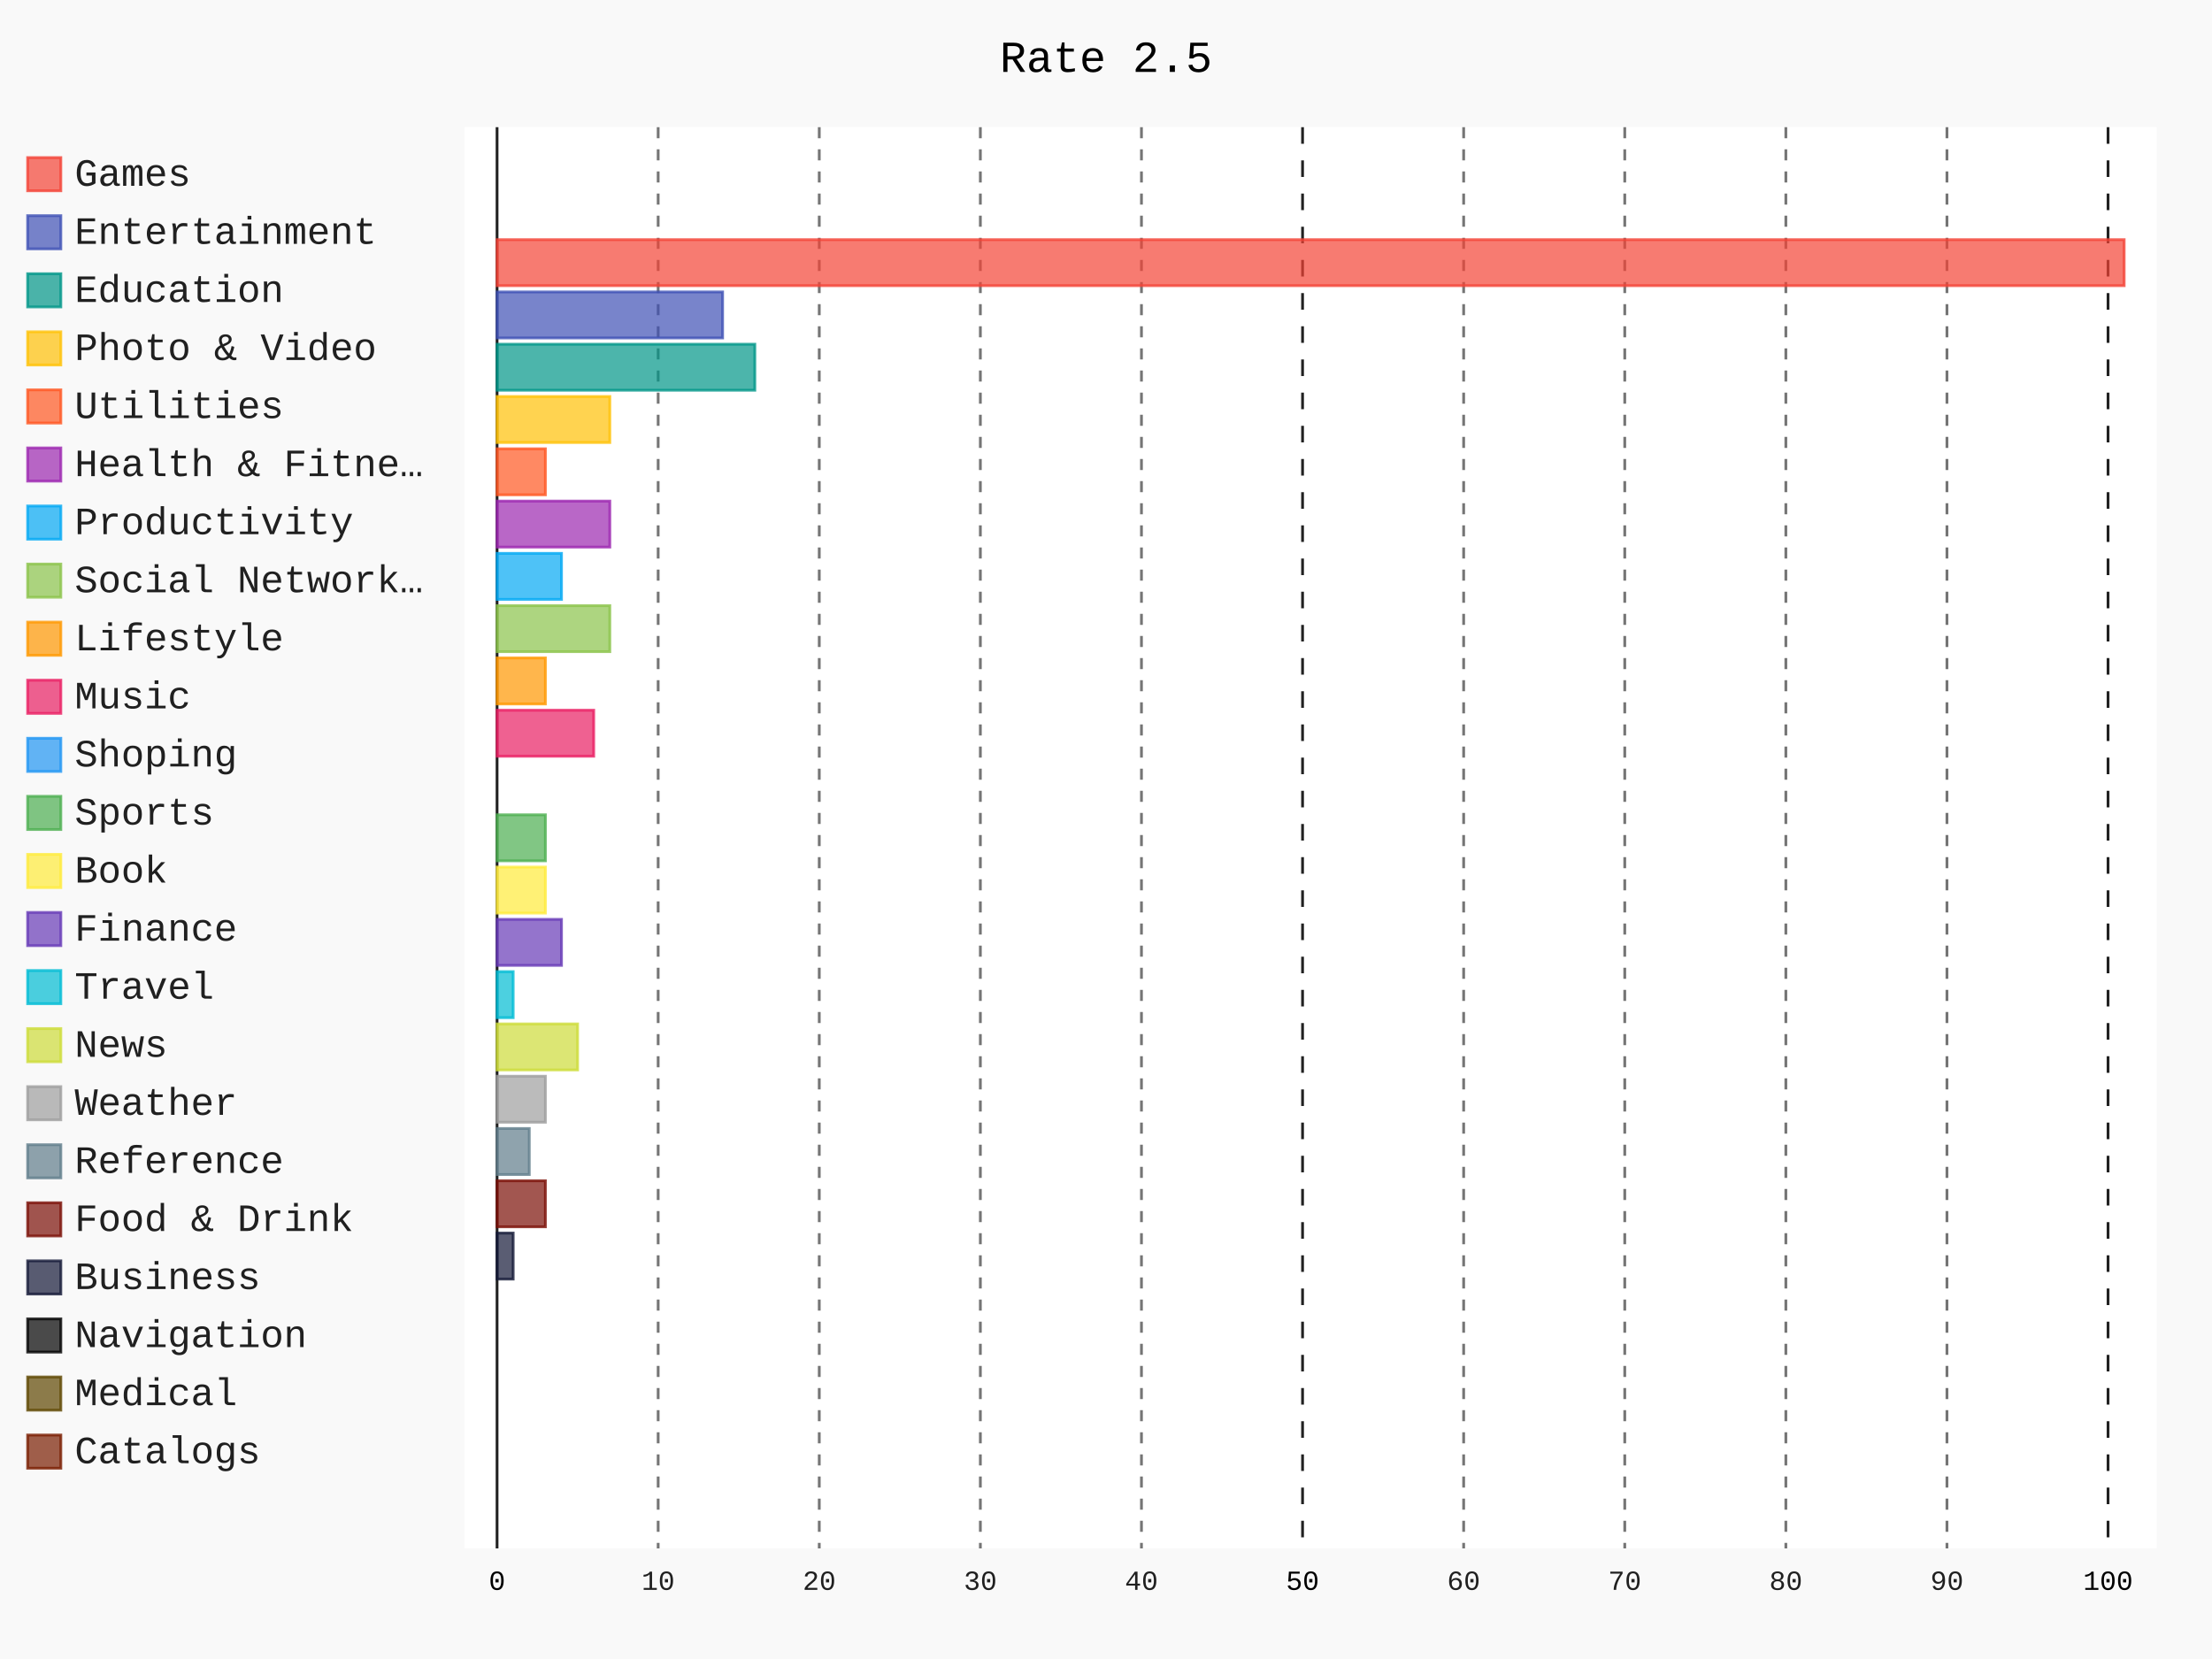
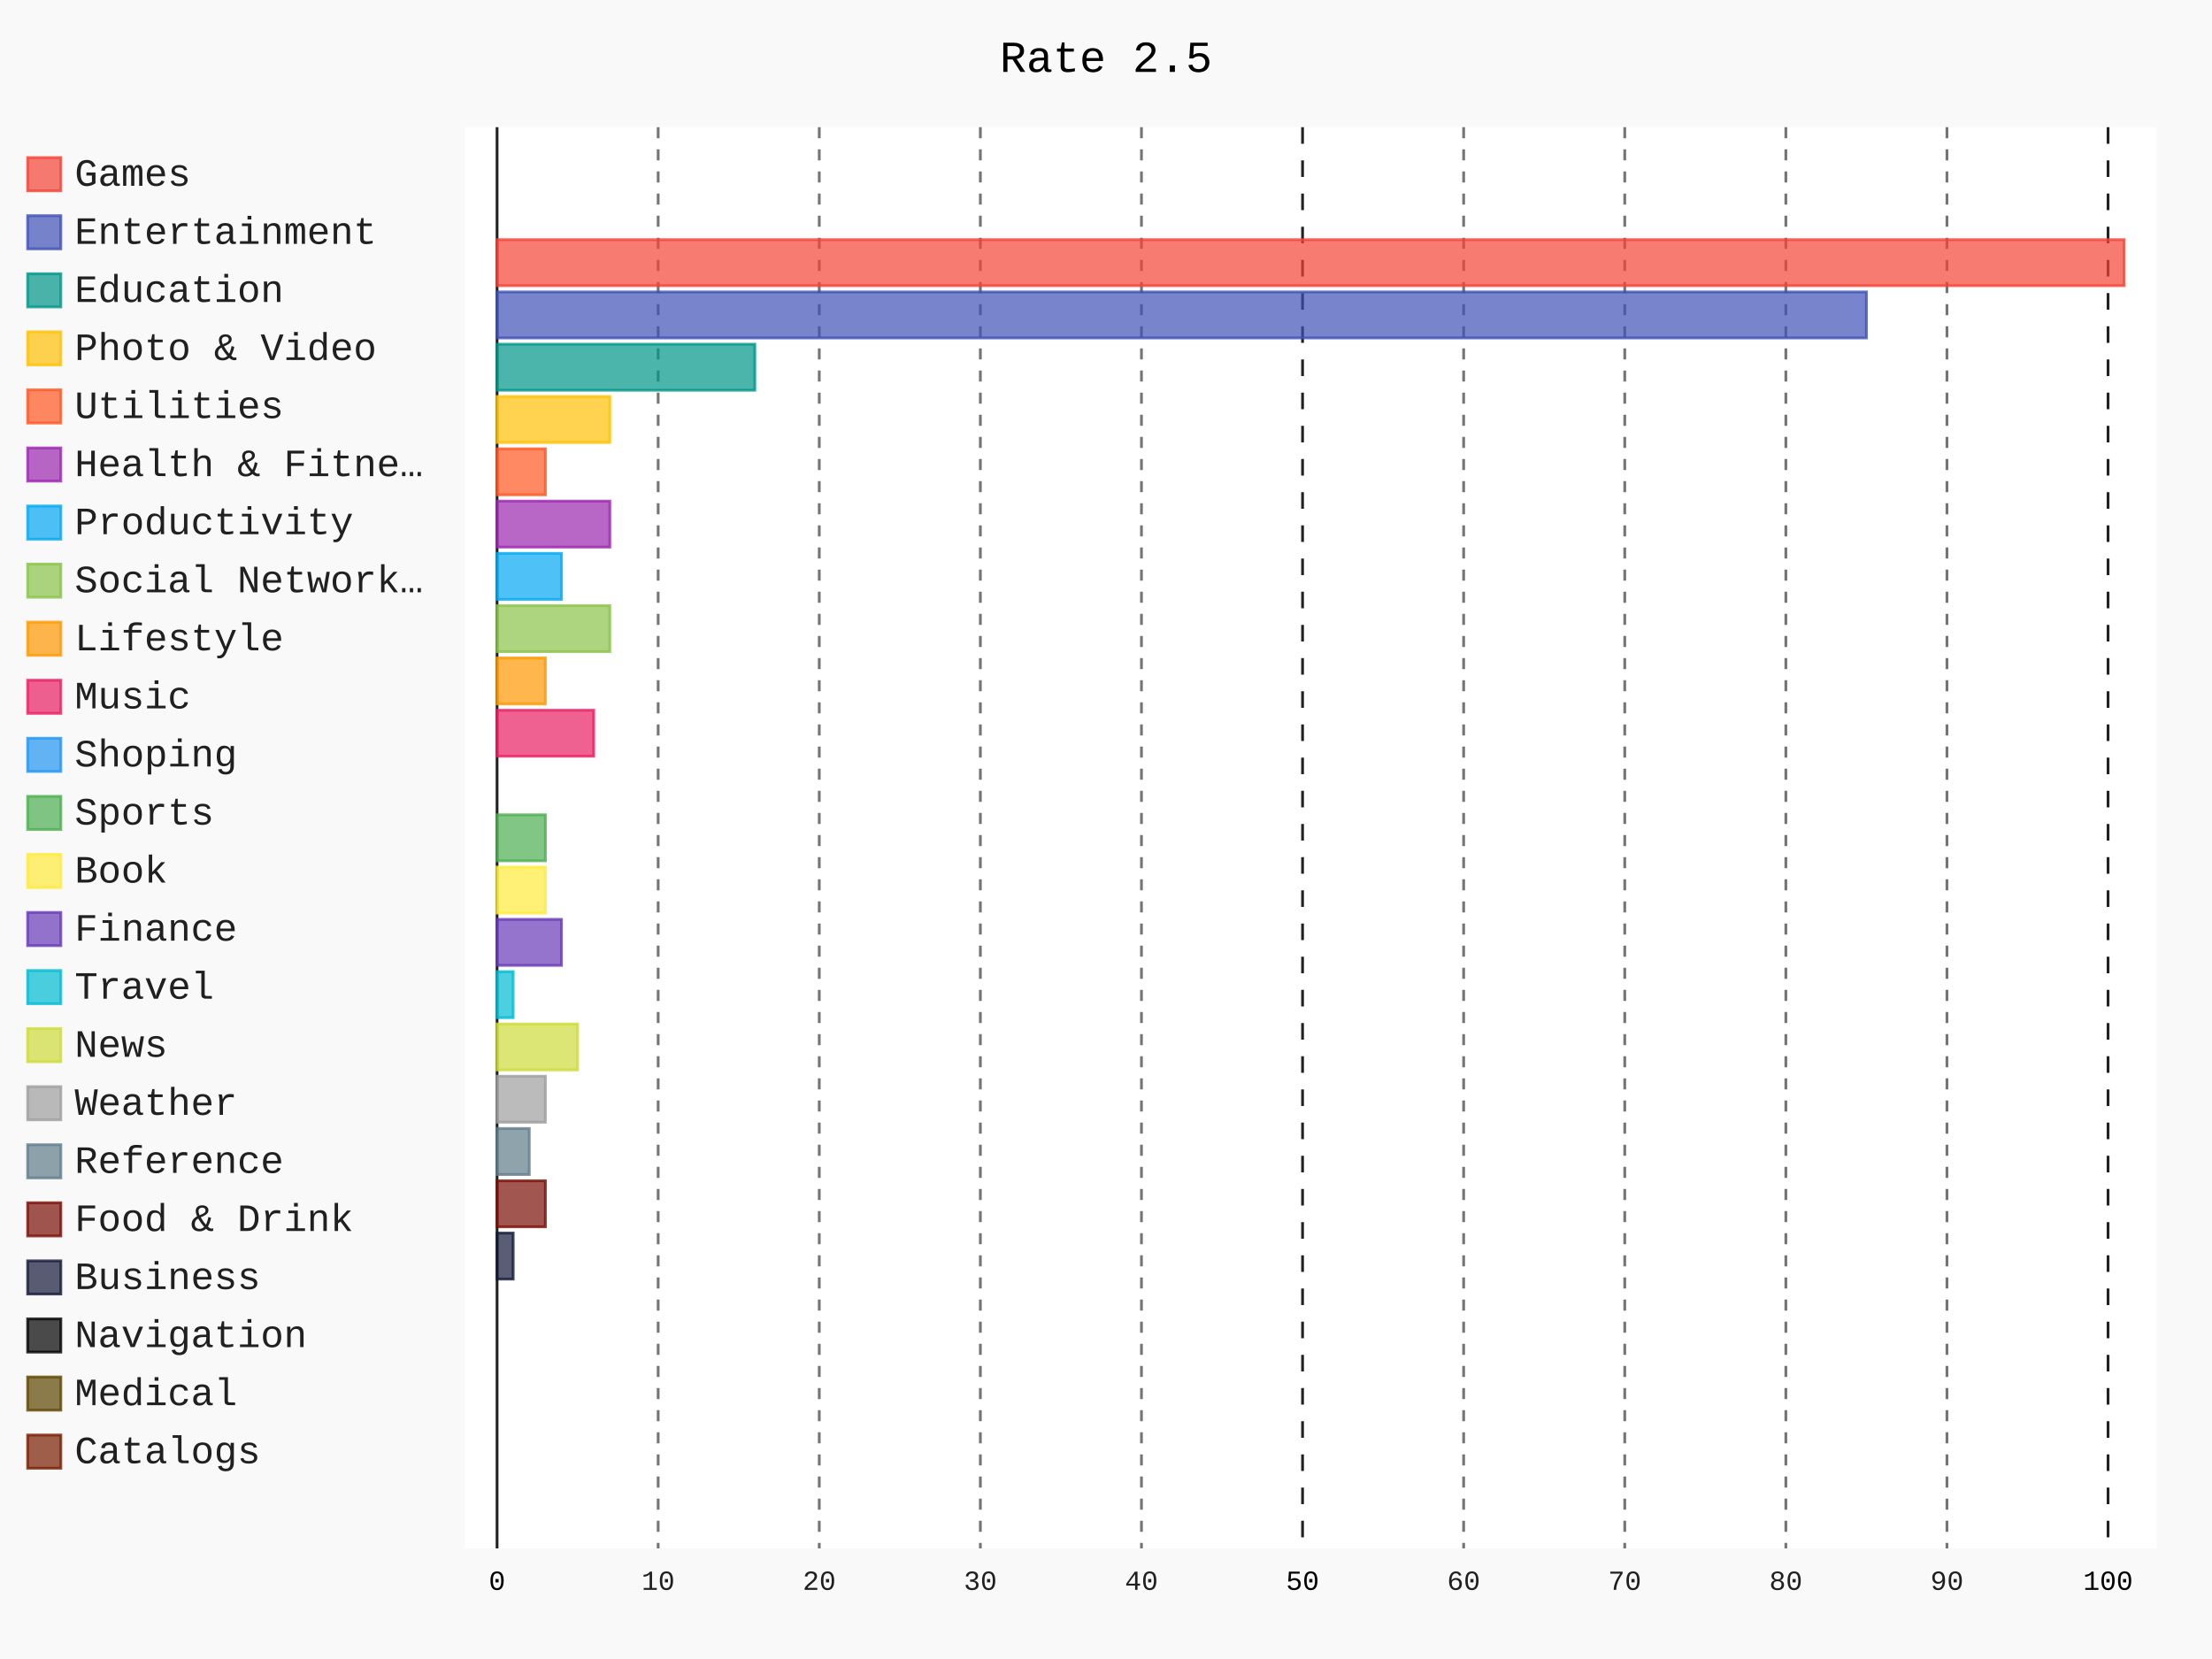
- <svg xmlns="http://www.w3.org/2000/svg" class="pygal-chart" id="chart-6b5f23ba-8a60-4634-bcf9-e87d9bffa47d" viewBox="0 0 800 600">
+ <svg xmlns="http://www.w3.org/2000/svg" class="pygal-chart" id="chart-398ac184-bde0-433d-9f45-1dcca1102632" viewBox="0 0 800 600">
  <defs>
-     <style type="text/css">#chart-6b5f23ba-8a60-4634-bcf9-e87d9bffa47d{-webkit-user-select:none;-webkit-font-smoothing:antialiased;font-family:Consolas,"Liberation Mono",Menlo,Courier,monospace}#chart-6b5f23ba-8a60-4634-bcf9-e87d9bffa47d .title{font-family:Consolas,"Liberation Mono",Menlo,Courier,monospace;font-size:16px}#chart-6b5f23ba-8a60-4634-bcf9-e87d9bffa47d .legends .legend text{font-family:Consolas,"Liberation Mono",Menlo,Courier,monospace;font-size:14px}#chart-6b5f23ba-8a60-4634-bcf9-e87d9bffa47d .axis text{font-family:Consolas,"Liberation Mono",Menlo,Courier,monospace;font-size:10px}#chart-6b5f23ba-8a60-4634-bcf9-e87d9bffa47d .axis text.major{font-family:Consolas,"Liberation Mono",Menlo,Courier,monospace;font-size:10px}#chart-6b5f23ba-8a60-4634-bcf9-e87d9bffa47d .text-overlay text.value{font-family:Consolas,"Liberation Mono",Menlo,Courier,monospace;font-size:16px}#chart-6b5f23ba-8a60-4634-bcf9-e87d9bffa47d .text-overlay text.label{font-family:Consolas,"Liberation Mono",Menlo,Courier,monospace;font-size:10px}#chart-6b5f23ba-8a60-4634-bcf9-e87d9bffa47d .tooltip{font-family:Consolas,"Liberation Mono",Menlo,Courier,monospace;font-size:14px}#chart-6b5f23ba-8a60-4634-bcf9-e87d9bffa47d text.no_data{font-family:Consolas,"Liberation Mono",Menlo,Courier,monospace;font-size:64px}
- #chart-6b5f23ba-8a60-4634-bcf9-e87d9bffa47d{background-color:rgba(249,249,249,1)}#chart-6b5f23ba-8a60-4634-bcf9-e87d9bffa47d path,#chart-6b5f23ba-8a60-4634-bcf9-e87d9bffa47d line,#chart-6b5f23ba-8a60-4634-bcf9-e87d9bffa47d rect,#chart-6b5f23ba-8a60-4634-bcf9-e87d9bffa47d circle{-webkit-transition:150ms;-moz-transition:150ms;transition:150ms}#chart-6b5f23ba-8a60-4634-bcf9-e87d9bffa47d .graph &gt; .background{fill:rgba(249,249,249,1)}#chart-6b5f23ba-8a60-4634-bcf9-e87d9bffa47d .plot &gt; .background{fill:rgba(255,255,255,1)}#chart-6b5f23ba-8a60-4634-bcf9-e87d9bffa47d .graph{fill:rgba(0,0,0,.87)}#chart-6b5f23ba-8a60-4634-bcf9-e87d9bffa47d text.no_data{fill:rgba(0,0,0,1)}#chart-6b5f23ba-8a60-4634-bcf9-e87d9bffa47d .title{fill:rgba(0,0,0,1)}#chart-6b5f23ba-8a60-4634-bcf9-e87d9bffa47d .legends .legend text{fill:rgba(0,0,0,.87)}#chart-6b5f23ba-8a60-4634-bcf9-e87d9bffa47d .legends .legend:hover text{fill:rgba(0,0,0,1)}#chart-6b5f23ba-8a60-4634-bcf9-e87d9bffa47d .axis .line{stroke:rgba(0,0,0,1)}#chart-6b5f23ba-8a60-4634-bcf9-e87d9bffa47d .axis .guide.line{stroke:rgba(0,0,0,.54)}#chart-6b5f23ba-8a60-4634-bcf9-e87d9bffa47d .axis .major.line{stroke:rgba(0,0,0,.87)}#chart-6b5f23ba-8a60-4634-bcf9-e87d9bffa47d .axis text.major{fill:rgba(0,0,0,1)}#chart-6b5f23ba-8a60-4634-bcf9-e87d9bffa47d .axis.y .guides:hover .guide.line,#chart-6b5f23ba-8a60-4634-bcf9-e87d9bffa47d .line-graph .axis.x .guides:hover .guide.line,#chart-6b5f23ba-8a60-4634-bcf9-e87d9bffa47d .stackedline-graph .axis.x .guides:hover .guide.line,#chart-6b5f23ba-8a60-4634-bcf9-e87d9bffa47d .xy-graph .axis.x .guides:hover .guide.line{stroke:rgba(0,0,0,1)}#chart-6b5f23ba-8a60-4634-bcf9-e87d9bffa47d .axis .guides:hover text{fill:rgba(0,0,0,1)}#chart-6b5f23ba-8a60-4634-bcf9-e87d9bffa47d .reactive{fill-opacity:.7;stroke-opacity:.8}#chart-6b5f23ba-8a60-4634-bcf9-e87d9bffa47d .ci{stroke:rgba(0,0,0,.87)}#chart-6b5f23ba-8a60-4634-bcf9-e87d9bffa47d .reactive.active,#chart-6b5f23ba-8a60-4634-bcf9-e87d9bffa47d .active .reactive{fill-opacity:.8;stroke-opacity:.9;stroke-width:4}#chart-6b5f23ba-8a60-4634-bcf9-e87d9bffa47d .ci .reactive.active{stroke-width:1.5}#chart-6b5f23ba-8a60-4634-bcf9-e87d9bffa47d .series text{fill:rgba(0,0,0,1)}#chart-6b5f23ba-8a60-4634-bcf9-e87d9bffa47d .tooltip rect{fill:rgba(255,255,255,1);stroke:rgba(0,0,0,1);-webkit-transition:opacity 150ms;-moz-transition:opacity 150ms;transition:opacity 150ms}#chart-6b5f23ba-8a60-4634-bcf9-e87d9bffa47d .tooltip .label{fill:rgba(0,0,0,.87)}#chart-6b5f23ba-8a60-4634-bcf9-e87d9bffa47d .tooltip .label{fill:rgba(0,0,0,.87)}#chart-6b5f23ba-8a60-4634-bcf9-e87d9bffa47d .tooltip .legend{font-size:.8em;fill:rgba(0,0,0,.54)}#chart-6b5f23ba-8a60-4634-bcf9-e87d9bffa47d .tooltip .x_label{font-size:.6em;fill:rgba(0,0,0,1)}#chart-6b5f23ba-8a60-4634-bcf9-e87d9bffa47d .tooltip .xlink{font-size:.5em;text-decoration:underline}#chart-6b5f23ba-8a60-4634-bcf9-e87d9bffa47d .tooltip .value{font-size:1.5em}#chart-6b5f23ba-8a60-4634-bcf9-e87d9bffa47d .bound{font-size:.5em}#chart-6b5f23ba-8a60-4634-bcf9-e87d9bffa47d .max-value{font-size:.75em;fill:rgba(0,0,0,.54)}#chart-6b5f23ba-8a60-4634-bcf9-e87d9bffa47d .map-element{fill:rgba(255,255,255,1);stroke:rgba(0,0,0,.54) !important}#chart-6b5f23ba-8a60-4634-bcf9-e87d9bffa47d .map-element .reactive{fill-opacity:inherit;stroke-opacity:inherit}#chart-6b5f23ba-8a60-4634-bcf9-e87d9bffa47d .color-0,#chart-6b5f23ba-8a60-4634-bcf9-e87d9bffa47d .color-0 a:visited{stroke:#f44336;fill:#f44336}#chart-6b5f23ba-8a60-4634-bcf9-e87d9bffa47d .color-1,#chart-6b5f23ba-8a60-4634-bcf9-e87d9bffa47d .color-1 a:visited{stroke:#3f51b5;fill:#3f51b5}#chart-6b5f23ba-8a60-4634-bcf9-e87d9bffa47d .color-2,#chart-6b5f23ba-8a60-4634-bcf9-e87d9bffa47d .color-2 a:visited{stroke:#009688;fill:#009688}#chart-6b5f23ba-8a60-4634-bcf9-e87d9bffa47d .color-3,#chart-6b5f23ba-8a60-4634-bcf9-e87d9bffa47d .color-3 a:visited{stroke:#ffc107;fill:#ffc107}#chart-6b5f23ba-8a60-4634-bcf9-e87d9bffa47d .color-4,#chart-6b5f23ba-8a60-4634-bcf9-e87d9bffa47d .color-4 a:visited{stroke:#ff5722;fill:#ff5722}#chart-6b5f23ba-8a60-4634-bcf9-e87d9bffa47d .color-5,#chart-6b5f23ba-8a60-4634-bcf9-e87d9bffa47d .color-5 a:visited{stroke:#9c27b0;fill:#9c27b0}#chart-6b5f23ba-8a60-4634-bcf9-e87d9bffa47d .color-6,#chart-6b5f23ba-8a60-4634-bcf9-e87d9bffa47d .color-6 a:visited{stroke:#03a9f4;fill:#03a9f4}#chart-6b5f23ba-8a60-4634-bcf9-e87d9bffa47d .color-7,#chart-6b5f23ba-8a60-4634-bcf9-e87d9bffa47d .color-7 a:visited{stroke:#8bc34a;fill:#8bc34a}#chart-6b5f23ba-8a60-4634-bcf9-e87d9bffa47d .color-8,#chart-6b5f23ba-8a60-4634-bcf9-e87d9bffa47d .color-8 a:visited{stroke:#ff9800;fill:#ff9800}#chart-6b5f23ba-8a60-4634-bcf9-e87d9bffa47d .color-9,#chart-6b5f23ba-8a60-4634-bcf9-e87d9bffa47d .color-9 a:visited{stroke:#e91e63;fill:#e91e63}#chart-6b5f23ba-8a60-4634-bcf9-e87d9bffa47d .color-10,#chart-6b5f23ba-8a60-4634-bcf9-e87d9bffa47d .color-10 a:visited{stroke:#2196f3;fill:#2196f3}#chart-6b5f23ba-8a60-4634-bcf9-e87d9bffa47d .color-11,#chart-6b5f23ba-8a60-4634-bcf9-e87d9bffa47d .color-11 a:visited{stroke:#4caf50;fill:#4caf50}#chart-6b5f23ba-8a60-4634-bcf9-e87d9bffa47d .color-12,#chart-6b5f23ba-8a60-4634-bcf9-e87d9bffa47d .color-12 a:visited{stroke:#ffeb3b;fill:#ffeb3b}#chart-6b5f23ba-8a60-4634-bcf9-e87d9bffa47d .color-13,#chart-6b5f23ba-8a60-4634-bcf9-e87d9bffa47d .color-13 a:visited{stroke:#673ab7;fill:#673ab7}#chart-6b5f23ba-8a60-4634-bcf9-e87d9bffa47d .color-14,#chart-6b5f23ba-8a60-4634-bcf9-e87d9bffa47d .color-14 a:visited{stroke:#00bcd4;fill:#00bcd4}#chart-6b5f23ba-8a60-4634-bcf9-e87d9bffa47d .color-15,#chart-6b5f23ba-8a60-4634-bcf9-e87d9bffa47d .color-15 a:visited{stroke:#cddc39;fill:#cddc39}#chart-6b5f23ba-8a60-4634-bcf9-e87d9bffa47d .color-16,#chart-6b5f23ba-8a60-4634-bcf9-e87d9bffa47d .color-16 a:visited{stroke:#9e9e9e;fill:#9e9e9e}#chart-6b5f23ba-8a60-4634-bcf9-e87d9bffa47d .color-17,#chart-6b5f23ba-8a60-4634-bcf9-e87d9bffa47d .color-17 a:visited{stroke:#607d8b;fill:#607d8b}#chart-6b5f23ba-8a60-4634-bcf9-e87d9bffa47d .color-18,#chart-6b5f23ba-8a60-4634-bcf9-e87d9bffa47d .color-18 a:visited{stroke:#7b0f07;fill:#7b0f07}#chart-6b5f23ba-8a60-4634-bcf9-e87d9bffa47d .color-19,#chart-6b5f23ba-8a60-4634-bcf9-e87d9bffa47d .color-19 a:visited{stroke:#141938;fill:#141938}#chart-6b5f23ba-8a60-4634-bcf9-e87d9bffa47d .color-20,#chart-6b5f23ba-8a60-4634-bcf9-e87d9bffa47d .color-20 a:visited{stroke:#000000;fill:#000000}#chart-6b5f23ba-8a60-4634-bcf9-e87d9bffa47d .color-21,#chart-6b5f23ba-8a60-4634-bcf9-e87d9bffa47d .color-21 a:visited{stroke:#5e4600;fill:#5e4600}#chart-6b5f23ba-8a60-4634-bcf9-e87d9bffa47d .color-22,#chart-6b5f23ba-8a60-4634-bcf9-e87d9bffa47d .color-22 a:visited{stroke:#791d00;fill:#791d00}#chart-6b5f23ba-8a60-4634-bcf9-e87d9bffa47d .text-overlay .color-0 text{fill:black}#chart-6b5f23ba-8a60-4634-bcf9-e87d9bffa47d .text-overlay .color-1 text{fill:black}#chart-6b5f23ba-8a60-4634-bcf9-e87d9bffa47d .text-overlay .color-2 text{fill:black}#chart-6b5f23ba-8a60-4634-bcf9-e87d9bffa47d .text-overlay .color-3 text{fill:black}#chart-6b5f23ba-8a60-4634-bcf9-e87d9bffa47d .text-overlay .color-4 text{fill:black}#chart-6b5f23ba-8a60-4634-bcf9-e87d9bffa47d .text-overlay .color-5 text{fill:black}#chart-6b5f23ba-8a60-4634-bcf9-e87d9bffa47d .text-overlay .color-6 text{fill:black}#chart-6b5f23ba-8a60-4634-bcf9-e87d9bffa47d .text-overlay .color-7 text{fill:black}#chart-6b5f23ba-8a60-4634-bcf9-e87d9bffa47d .text-overlay .color-8 text{fill:black}#chart-6b5f23ba-8a60-4634-bcf9-e87d9bffa47d .text-overlay .color-9 text{fill:black}#chart-6b5f23ba-8a60-4634-bcf9-e87d9bffa47d .text-overlay .color-10 text{fill:black}#chart-6b5f23ba-8a60-4634-bcf9-e87d9bffa47d .text-overlay .color-11 text{fill:black}#chart-6b5f23ba-8a60-4634-bcf9-e87d9bffa47d .text-overlay .color-12 text{fill:black}#chart-6b5f23ba-8a60-4634-bcf9-e87d9bffa47d .text-overlay .color-13 text{fill:black}#chart-6b5f23ba-8a60-4634-bcf9-e87d9bffa47d .text-overlay .color-14 text{fill:black}#chart-6b5f23ba-8a60-4634-bcf9-e87d9bffa47d .text-overlay .color-15 text{fill:black}#chart-6b5f23ba-8a60-4634-bcf9-e87d9bffa47d .text-overlay .color-16 text{fill:black}#chart-6b5f23ba-8a60-4634-bcf9-e87d9bffa47d .text-overlay .color-17 text{fill:black}#chart-6b5f23ba-8a60-4634-bcf9-e87d9bffa47d .text-overlay .color-18 text{fill:black}#chart-6b5f23ba-8a60-4634-bcf9-e87d9bffa47d .text-overlay .color-19 text{fill:white}#chart-6b5f23ba-8a60-4634-bcf9-e87d9bffa47d .text-overlay .color-20 text{fill:white}#chart-6b5f23ba-8a60-4634-bcf9-e87d9bffa47d .text-overlay .color-21 text{fill:black}#chart-6b5f23ba-8a60-4634-bcf9-e87d9bffa47d .text-overlay .color-22 text{fill:black}
- #chart-6b5f23ba-8a60-4634-bcf9-e87d9bffa47d text.no_data{text-anchor:middle}#chart-6b5f23ba-8a60-4634-bcf9-e87d9bffa47d .guide.line{fill:none}#chart-6b5f23ba-8a60-4634-bcf9-e87d9bffa47d .centered{text-anchor:middle}#chart-6b5f23ba-8a60-4634-bcf9-e87d9bffa47d .title{text-anchor:middle}#chart-6b5f23ba-8a60-4634-bcf9-e87d9bffa47d .legends .legend text{fill-opacity:1}#chart-6b5f23ba-8a60-4634-bcf9-e87d9bffa47d .axis.x text{text-anchor:middle}#chart-6b5f23ba-8a60-4634-bcf9-e87d9bffa47d .axis.x:not(.web) text[transform]{text-anchor:start}#chart-6b5f23ba-8a60-4634-bcf9-e87d9bffa47d .axis.x:not(.web) text[transform].backwards{text-anchor:end}#chart-6b5f23ba-8a60-4634-bcf9-e87d9bffa47d .axis.y text{text-anchor:end}#chart-6b5f23ba-8a60-4634-bcf9-e87d9bffa47d .axis.y text[transform].backwards{text-anchor:start}#chart-6b5f23ba-8a60-4634-bcf9-e87d9bffa47d .axis.y2 text{text-anchor:start}#chart-6b5f23ba-8a60-4634-bcf9-e87d9bffa47d .axis.y2 text[transform].backwards{text-anchor:end}#chart-6b5f23ba-8a60-4634-bcf9-e87d9bffa47d .axis .guide.line{stroke-dasharray:4,4}#chart-6b5f23ba-8a60-4634-bcf9-e87d9bffa47d .axis .major.guide.line{stroke-dasharray:6,6}#chart-6b5f23ba-8a60-4634-bcf9-e87d9bffa47d .horizontal .axis.y .guide.line,#chart-6b5f23ba-8a60-4634-bcf9-e87d9bffa47d .horizontal .axis.y2 .guide.line,#chart-6b5f23ba-8a60-4634-bcf9-e87d9bffa47d .vertical .axis.x .guide.line{opacity:0}#chart-6b5f23ba-8a60-4634-bcf9-e87d9bffa47d .horizontal .axis.always_show .guide.line,#chart-6b5f23ba-8a60-4634-bcf9-e87d9bffa47d .vertical .axis.always_show .guide.line{opacity:1 !important}#chart-6b5f23ba-8a60-4634-bcf9-e87d9bffa47d .axis.y .guides:hover .guide.line,#chart-6b5f23ba-8a60-4634-bcf9-e87d9bffa47d .axis.y2 .guides:hover .guide.line,#chart-6b5f23ba-8a60-4634-bcf9-e87d9bffa47d .axis.x .guides:hover .guide.line{opacity:1}#chart-6b5f23ba-8a60-4634-bcf9-e87d9bffa47d .axis .guides:hover text{opacity:1}#chart-6b5f23ba-8a60-4634-bcf9-e87d9bffa47d .nofill{fill:none}#chart-6b5f23ba-8a60-4634-bcf9-e87d9bffa47d .subtle-fill{fill-opacity:.2}#chart-6b5f23ba-8a60-4634-bcf9-e87d9bffa47d .dot{stroke-width:1px;fill-opacity:1}#chart-6b5f23ba-8a60-4634-bcf9-e87d9bffa47d .dot.active{stroke-width:5px}#chart-6b5f23ba-8a60-4634-bcf9-e87d9bffa47d .dot.negative{fill:transparent}#chart-6b5f23ba-8a60-4634-bcf9-e87d9bffa47d text,#chart-6b5f23ba-8a60-4634-bcf9-e87d9bffa47d tspan{stroke:none !important}#chart-6b5f23ba-8a60-4634-bcf9-e87d9bffa47d .series text.active{opacity:1}#chart-6b5f23ba-8a60-4634-bcf9-e87d9bffa47d .tooltip rect{fill-opacity:.95;stroke-width:.5}#chart-6b5f23ba-8a60-4634-bcf9-e87d9bffa47d .tooltip text{fill-opacity:1}#chart-6b5f23ba-8a60-4634-bcf9-e87d9bffa47d .showable{visibility:hidden}#chart-6b5f23ba-8a60-4634-bcf9-e87d9bffa47d .showable.shown{visibility:visible}#chart-6b5f23ba-8a60-4634-bcf9-e87d9bffa47d .gauge-background{fill:rgba(229,229,229,1);stroke:none}#chart-6b5f23ba-8a60-4634-bcf9-e87d9bffa47d .bg-lines{stroke:rgba(249,249,249,1);stroke-width:2px}</style>
+     <style type="text/css">#chart-398ac184-bde0-433d-9f45-1dcca1102632{-webkit-user-select:none;-webkit-font-smoothing:antialiased;font-family:Consolas,"Liberation Mono",Menlo,Courier,monospace}#chart-398ac184-bde0-433d-9f45-1dcca1102632 .title{font-family:Consolas,"Liberation Mono",Menlo,Courier,monospace;font-size:16px}#chart-398ac184-bde0-433d-9f45-1dcca1102632 .legends .legend text{font-family:Consolas,"Liberation Mono",Menlo,Courier,monospace;font-size:14px}#chart-398ac184-bde0-433d-9f45-1dcca1102632 .axis text{font-family:Consolas,"Liberation Mono",Menlo,Courier,monospace;font-size:10px}#chart-398ac184-bde0-433d-9f45-1dcca1102632 .axis text.major{font-family:Consolas,"Liberation Mono",Menlo,Courier,monospace;font-size:10px}#chart-398ac184-bde0-433d-9f45-1dcca1102632 .text-overlay text.value{font-family:Consolas,"Liberation Mono",Menlo,Courier,monospace;font-size:16px}#chart-398ac184-bde0-433d-9f45-1dcca1102632 .text-overlay text.label{font-family:Consolas,"Liberation Mono",Menlo,Courier,monospace;font-size:10px}#chart-398ac184-bde0-433d-9f45-1dcca1102632 .tooltip{font-family:Consolas,"Liberation Mono",Menlo,Courier,monospace;font-size:14px}#chart-398ac184-bde0-433d-9f45-1dcca1102632 text.no_data{font-family:Consolas,"Liberation Mono",Menlo,Courier,monospace;font-size:64px}
+ #chart-398ac184-bde0-433d-9f45-1dcca1102632{background-color:rgba(249,249,249,1)}#chart-398ac184-bde0-433d-9f45-1dcca1102632 path,#chart-398ac184-bde0-433d-9f45-1dcca1102632 line,#chart-398ac184-bde0-433d-9f45-1dcca1102632 rect,#chart-398ac184-bde0-433d-9f45-1dcca1102632 circle{-webkit-transition:150ms;-moz-transition:150ms;transition:150ms}#chart-398ac184-bde0-433d-9f45-1dcca1102632 .graph &gt; .background{fill:rgba(249,249,249,1)}#chart-398ac184-bde0-433d-9f45-1dcca1102632 .plot &gt; .background{fill:rgba(255,255,255,1)}#chart-398ac184-bde0-433d-9f45-1dcca1102632 .graph{fill:rgba(0,0,0,.87)}#chart-398ac184-bde0-433d-9f45-1dcca1102632 text.no_data{fill:rgba(0,0,0,1)}#chart-398ac184-bde0-433d-9f45-1dcca1102632 .title{fill:rgba(0,0,0,1)}#chart-398ac184-bde0-433d-9f45-1dcca1102632 .legends .legend text{fill:rgba(0,0,0,.87)}#chart-398ac184-bde0-433d-9f45-1dcca1102632 .legends .legend:hover text{fill:rgba(0,0,0,1)}#chart-398ac184-bde0-433d-9f45-1dcca1102632 .axis .line{stroke:rgba(0,0,0,1)}#chart-398ac184-bde0-433d-9f45-1dcca1102632 .axis .guide.line{stroke:rgba(0,0,0,.54)}#chart-398ac184-bde0-433d-9f45-1dcca1102632 .axis .major.line{stroke:rgba(0,0,0,.87)}#chart-398ac184-bde0-433d-9f45-1dcca1102632 .axis text.major{fill:rgba(0,0,0,1)}#chart-398ac184-bde0-433d-9f45-1dcca1102632 .axis.y .guides:hover .guide.line,#chart-398ac184-bde0-433d-9f45-1dcca1102632 .line-graph .axis.x .guides:hover .guide.line,#chart-398ac184-bde0-433d-9f45-1dcca1102632 .stackedline-graph .axis.x .guides:hover .guide.line,#chart-398ac184-bde0-433d-9f45-1dcca1102632 .xy-graph .axis.x .guides:hover .guide.line{stroke:rgba(0,0,0,1)}#chart-398ac184-bde0-433d-9f45-1dcca1102632 .axis .guides:hover text{fill:rgba(0,0,0,1)}#chart-398ac184-bde0-433d-9f45-1dcca1102632 .reactive{fill-opacity:.7;stroke-opacity:.8}#chart-398ac184-bde0-433d-9f45-1dcca1102632 .ci{stroke:rgba(0,0,0,.87)}#chart-398ac184-bde0-433d-9f45-1dcca1102632 .reactive.active,#chart-398ac184-bde0-433d-9f45-1dcca1102632 .active .reactive{fill-opacity:.8;stroke-opacity:.9;stroke-width:4}#chart-398ac184-bde0-433d-9f45-1dcca1102632 .ci .reactive.active{stroke-width:1.5}#chart-398ac184-bde0-433d-9f45-1dcca1102632 .series text{fill:rgba(0,0,0,1)}#chart-398ac184-bde0-433d-9f45-1dcca1102632 .tooltip rect{fill:rgba(255,255,255,1);stroke:rgba(0,0,0,1);-webkit-transition:opacity 150ms;-moz-transition:opacity 150ms;transition:opacity 150ms}#chart-398ac184-bde0-433d-9f45-1dcca1102632 .tooltip .label{fill:rgba(0,0,0,.87)}#chart-398ac184-bde0-433d-9f45-1dcca1102632 .tooltip .label{fill:rgba(0,0,0,.87)}#chart-398ac184-bde0-433d-9f45-1dcca1102632 .tooltip .legend{font-size:.8em;fill:rgba(0,0,0,.54)}#chart-398ac184-bde0-433d-9f45-1dcca1102632 .tooltip .x_label{font-size:.6em;fill:rgba(0,0,0,1)}#chart-398ac184-bde0-433d-9f45-1dcca1102632 .tooltip .xlink{font-size:.5em;text-decoration:underline}#chart-398ac184-bde0-433d-9f45-1dcca1102632 .tooltip .value{font-size:1.5em}#chart-398ac184-bde0-433d-9f45-1dcca1102632 .bound{font-size:.5em}#chart-398ac184-bde0-433d-9f45-1dcca1102632 .max-value{font-size:.75em;fill:rgba(0,0,0,.54)}#chart-398ac184-bde0-433d-9f45-1dcca1102632 .map-element{fill:rgba(255,255,255,1);stroke:rgba(0,0,0,.54) !important}#chart-398ac184-bde0-433d-9f45-1dcca1102632 .map-element .reactive{fill-opacity:inherit;stroke-opacity:inherit}#chart-398ac184-bde0-433d-9f45-1dcca1102632 .color-0,#chart-398ac184-bde0-433d-9f45-1dcca1102632 .color-0 a:visited{stroke:#f44336;fill:#f44336}#chart-398ac184-bde0-433d-9f45-1dcca1102632 .color-1,#chart-398ac184-bde0-433d-9f45-1dcca1102632 .color-1 a:visited{stroke:#3f51b5;fill:#3f51b5}#chart-398ac184-bde0-433d-9f45-1dcca1102632 .color-2,#chart-398ac184-bde0-433d-9f45-1dcca1102632 .color-2 a:visited{stroke:#009688;fill:#009688}#chart-398ac184-bde0-433d-9f45-1dcca1102632 .color-3,#chart-398ac184-bde0-433d-9f45-1dcca1102632 .color-3 a:visited{stroke:#ffc107;fill:#ffc107}#chart-398ac184-bde0-433d-9f45-1dcca1102632 .color-4,#chart-398ac184-bde0-433d-9f45-1dcca1102632 .color-4 a:visited{stroke:#ff5722;fill:#ff5722}#chart-398ac184-bde0-433d-9f45-1dcca1102632 .color-5,#chart-398ac184-bde0-433d-9f45-1dcca1102632 .color-5 a:visited{stroke:#9c27b0;fill:#9c27b0}#chart-398ac184-bde0-433d-9f45-1dcca1102632 .color-6,#chart-398ac184-bde0-433d-9f45-1dcca1102632 .color-6 a:visited{stroke:#03a9f4;fill:#03a9f4}#chart-398ac184-bde0-433d-9f45-1dcca1102632 .color-7,#chart-398ac184-bde0-433d-9f45-1dcca1102632 .color-7 a:visited{stroke:#8bc34a;fill:#8bc34a}#chart-398ac184-bde0-433d-9f45-1dcca1102632 .color-8,#chart-398ac184-bde0-433d-9f45-1dcca1102632 .color-8 a:visited{stroke:#ff9800;fill:#ff9800}#chart-398ac184-bde0-433d-9f45-1dcca1102632 .color-9,#chart-398ac184-bde0-433d-9f45-1dcca1102632 .color-9 a:visited{stroke:#e91e63;fill:#e91e63}#chart-398ac184-bde0-433d-9f45-1dcca1102632 .color-10,#chart-398ac184-bde0-433d-9f45-1dcca1102632 .color-10 a:visited{stroke:#2196f3;fill:#2196f3}#chart-398ac184-bde0-433d-9f45-1dcca1102632 .color-11,#chart-398ac184-bde0-433d-9f45-1dcca1102632 .color-11 a:visited{stroke:#4caf50;fill:#4caf50}#chart-398ac184-bde0-433d-9f45-1dcca1102632 .color-12,#chart-398ac184-bde0-433d-9f45-1dcca1102632 .color-12 a:visited{stroke:#ffeb3b;fill:#ffeb3b}#chart-398ac184-bde0-433d-9f45-1dcca1102632 .color-13,#chart-398ac184-bde0-433d-9f45-1dcca1102632 .color-13 a:visited{stroke:#673ab7;fill:#673ab7}#chart-398ac184-bde0-433d-9f45-1dcca1102632 .color-14,#chart-398ac184-bde0-433d-9f45-1dcca1102632 .color-14 a:visited{stroke:#00bcd4;fill:#00bcd4}#chart-398ac184-bde0-433d-9f45-1dcca1102632 .color-15,#chart-398ac184-bde0-433d-9f45-1dcca1102632 .color-15 a:visited{stroke:#cddc39;fill:#cddc39}#chart-398ac184-bde0-433d-9f45-1dcca1102632 .color-16,#chart-398ac184-bde0-433d-9f45-1dcca1102632 .color-16 a:visited{stroke:#9e9e9e;fill:#9e9e9e}#chart-398ac184-bde0-433d-9f45-1dcca1102632 .color-17,#chart-398ac184-bde0-433d-9f45-1dcca1102632 .color-17 a:visited{stroke:#607d8b;fill:#607d8b}#chart-398ac184-bde0-433d-9f45-1dcca1102632 .color-18,#chart-398ac184-bde0-433d-9f45-1dcca1102632 .color-18 a:visited{stroke:#7b0f07;fill:#7b0f07}#chart-398ac184-bde0-433d-9f45-1dcca1102632 .color-19,#chart-398ac184-bde0-433d-9f45-1dcca1102632 .color-19 a:visited{stroke:#141938;fill:#141938}#chart-398ac184-bde0-433d-9f45-1dcca1102632 .color-20,#chart-398ac184-bde0-433d-9f45-1dcca1102632 .color-20 a:visited{stroke:#000000;fill:#000000}#chart-398ac184-bde0-433d-9f45-1dcca1102632 .color-21,#chart-398ac184-bde0-433d-9f45-1dcca1102632 .color-21 a:visited{stroke:#5e4600;fill:#5e4600}#chart-398ac184-bde0-433d-9f45-1dcca1102632 .color-22,#chart-398ac184-bde0-433d-9f45-1dcca1102632 .color-22 a:visited{stroke:#791d00;fill:#791d00}#chart-398ac184-bde0-433d-9f45-1dcca1102632 .text-overlay .color-0 text{fill:black}#chart-398ac184-bde0-433d-9f45-1dcca1102632 .text-overlay .color-1 text{fill:black}#chart-398ac184-bde0-433d-9f45-1dcca1102632 .text-overlay .color-2 text{fill:black}#chart-398ac184-bde0-433d-9f45-1dcca1102632 .text-overlay .color-3 text{fill:black}#chart-398ac184-bde0-433d-9f45-1dcca1102632 .text-overlay .color-4 text{fill:black}#chart-398ac184-bde0-433d-9f45-1dcca1102632 .text-overlay .color-5 text{fill:black}#chart-398ac184-bde0-433d-9f45-1dcca1102632 .text-overlay .color-6 text{fill:black}#chart-398ac184-bde0-433d-9f45-1dcca1102632 .text-overlay .color-7 text{fill:black}#chart-398ac184-bde0-433d-9f45-1dcca1102632 .text-overlay .color-8 text{fill:black}#chart-398ac184-bde0-433d-9f45-1dcca1102632 .text-overlay .color-9 text{fill:black}#chart-398ac184-bde0-433d-9f45-1dcca1102632 .text-overlay .color-10 text{fill:black}#chart-398ac184-bde0-433d-9f45-1dcca1102632 .text-overlay .color-11 text{fill:black}#chart-398ac184-bde0-433d-9f45-1dcca1102632 .text-overlay .color-12 text{fill:black}#chart-398ac184-bde0-433d-9f45-1dcca1102632 .text-overlay .color-13 text{fill:black}#chart-398ac184-bde0-433d-9f45-1dcca1102632 .text-overlay .color-14 text{fill:black}#chart-398ac184-bde0-433d-9f45-1dcca1102632 .text-overlay .color-15 text{fill:black}#chart-398ac184-bde0-433d-9f45-1dcca1102632 .text-overlay .color-16 text{fill:black}#chart-398ac184-bde0-433d-9f45-1dcca1102632 .text-overlay .color-17 text{fill:black}#chart-398ac184-bde0-433d-9f45-1dcca1102632 .text-overlay .color-18 text{fill:black}#chart-398ac184-bde0-433d-9f45-1dcca1102632 .text-overlay .color-19 text{fill:white}#chart-398ac184-bde0-433d-9f45-1dcca1102632 .text-overlay .color-20 text{fill:white}#chart-398ac184-bde0-433d-9f45-1dcca1102632 .text-overlay .color-21 text{fill:black}#chart-398ac184-bde0-433d-9f45-1dcca1102632 .text-overlay .color-22 text{fill:black}
+ #chart-398ac184-bde0-433d-9f45-1dcca1102632 text.no_data{text-anchor:middle}#chart-398ac184-bde0-433d-9f45-1dcca1102632 .guide.line{fill:none}#chart-398ac184-bde0-433d-9f45-1dcca1102632 .centered{text-anchor:middle}#chart-398ac184-bde0-433d-9f45-1dcca1102632 .title{text-anchor:middle}#chart-398ac184-bde0-433d-9f45-1dcca1102632 .legends .legend text{fill-opacity:1}#chart-398ac184-bde0-433d-9f45-1dcca1102632 .axis.x text{text-anchor:middle}#chart-398ac184-bde0-433d-9f45-1dcca1102632 .axis.x:not(.web) text[transform]{text-anchor:start}#chart-398ac184-bde0-433d-9f45-1dcca1102632 .axis.x:not(.web) text[transform].backwards{text-anchor:end}#chart-398ac184-bde0-433d-9f45-1dcca1102632 .axis.y text{text-anchor:end}#chart-398ac184-bde0-433d-9f45-1dcca1102632 .axis.y text[transform].backwards{text-anchor:start}#chart-398ac184-bde0-433d-9f45-1dcca1102632 .axis.y2 text{text-anchor:start}#chart-398ac184-bde0-433d-9f45-1dcca1102632 .axis.y2 text[transform].backwards{text-anchor:end}#chart-398ac184-bde0-433d-9f45-1dcca1102632 .axis .guide.line{stroke-dasharray:4,4}#chart-398ac184-bde0-433d-9f45-1dcca1102632 .axis .major.guide.line{stroke-dasharray:6,6}#chart-398ac184-bde0-433d-9f45-1dcca1102632 .horizontal .axis.y .guide.line,#chart-398ac184-bde0-433d-9f45-1dcca1102632 .horizontal .axis.y2 .guide.line,#chart-398ac184-bde0-433d-9f45-1dcca1102632 .vertical .axis.x .guide.line{opacity:0}#chart-398ac184-bde0-433d-9f45-1dcca1102632 .horizontal .axis.always_show .guide.line,#chart-398ac184-bde0-433d-9f45-1dcca1102632 .vertical .axis.always_show .guide.line{opacity:1 !important}#chart-398ac184-bde0-433d-9f45-1dcca1102632 .axis.y .guides:hover .guide.line,#chart-398ac184-bde0-433d-9f45-1dcca1102632 .axis.y2 .guides:hover .guide.line,#chart-398ac184-bde0-433d-9f45-1dcca1102632 .axis.x .guides:hover .guide.line{opacity:1}#chart-398ac184-bde0-433d-9f45-1dcca1102632 .axis .guides:hover text{opacity:1}#chart-398ac184-bde0-433d-9f45-1dcca1102632 .nofill{fill:none}#chart-398ac184-bde0-433d-9f45-1dcca1102632 .subtle-fill{fill-opacity:.2}#chart-398ac184-bde0-433d-9f45-1dcca1102632 .dot{stroke-width:1px;fill-opacity:1}#chart-398ac184-bde0-433d-9f45-1dcca1102632 .dot.active{stroke-width:5px}#chart-398ac184-bde0-433d-9f45-1dcca1102632 .dot.negative{fill:transparent}#chart-398ac184-bde0-433d-9f45-1dcca1102632 text,#chart-398ac184-bde0-433d-9f45-1dcca1102632 tspan{stroke:none !important}#chart-398ac184-bde0-433d-9f45-1dcca1102632 .series text.active{opacity:1}#chart-398ac184-bde0-433d-9f45-1dcca1102632 .tooltip rect{fill-opacity:.95;stroke-width:.5}#chart-398ac184-bde0-433d-9f45-1dcca1102632 .tooltip text{fill-opacity:1}#chart-398ac184-bde0-433d-9f45-1dcca1102632 .showable{visibility:hidden}#chart-398ac184-bde0-433d-9f45-1dcca1102632 .showable.shown{visibility:visible}#chart-398ac184-bde0-433d-9f45-1dcca1102632 .gauge-background{fill:rgba(229,229,229,1);stroke:none}#chart-398ac184-bde0-433d-9f45-1dcca1102632 .bg-lines{stroke:rgba(249,249,249,1);stroke-width:2px}</style>
  </defs>
  <g class="graph horizontalbar-graph horizontal">
    <rect class="background" height="600" width="800" x="0" y="0" />
    <g class="plot" transform="translate(168, 46)">
      <rect class="background" height="514" width="612.0" x="0" y="0" />
      <g class="axis x always_show">
        <g class="guides">
          <path class="axis major line" d="M11.769 0 v514" />
          <text class="major" x="11.769" y="529.0">0</text>
        </g>
        <g class="guides">
          <path class="guide line" d="M70.033 0 v514" />
          <text class="" x="70.033" y="529.0">10</text>
        </g>
        <g class="guides">
          <path class="guide line" d="M128.296 0 v514" />
          <text class="" x="128.296" y="529.0">20</text>
        </g>
        <g class="guides">
          <path class="guide line" d="M186.56 0 v514" />
          <text class="" x="186.56" y="529.0">30</text>
        </g>
        <g class="guides">
          <path class="guide line" d="M244.823 0 v514" />
          <text class="" x="244.823" y="529.0">40</text>
        </g>
        <g class="guides">
          <path class="major guide line" d="M303.087 0 v514" />
          <text class="major" x="303.087" y="529.0">50</text>
        </g>
        <g class="guides">
          <path class="guide line" d="M361.35 0 v514" />
          <text class="" x="361.35" y="529.0">60</text>
        </g>
        <g class="guides">
          <path class="guide line" d="M419.614 0 v514" />
          <text class="" x="419.614" y="529.0">70</text>
        </g>
        <g class="guides">
          <path class="guide line" d="M477.877 0 v514" />
          <text class="" x="477.877" y="529.0">80</text>
        </g>
        <g class="guides">
          <path class="guide line" d="M536.141 0 v514" />
          <text class="" x="536.141" y="529.0">90</text>
        </g>
        <g class="guides">
          <path class="major guide line" d="M594.404 0 v514" />
          <text class="major" x="594.404" y="529.0">100</text>
        </g>
      </g>
      <g class="series serie-22 color-22">
        <g class="bars">
          <g class="bar">
            <rect class="rect reactive tooltip-trigger" height="16.641" rx="0" ry="0" x="11.769" y="456.686" />
          </g>
        </g>
      </g>
      <g class="series serie-21 color-21">
        <g class="bars">
          <g class="bar">
            <rect class="rect reactive tooltip-trigger" height="16.641" rx="0" ry="0" x="11.769" y="437.777" />
          </g>
        </g>
      </g>
      <g class="series serie-20 color-20">
        <g class="bars">
          <g class="bar">
            <rect class="rect reactive tooltip-trigger" height="16.641" rx="0" ry="0" x="11.769" y="418.867" />
          </g>
        </g>
      </g>
      <g class="series serie-19 color-19">
        <g class="bars">
          <g class="bar">
            <rect class="rect reactive tooltip-trigger" height="16.641" rx="0" ry="0" width="5.826" x="11.769" y="399.957" />
          </g>
        </g>
      </g>
      <g class="series serie-18 color-18">
        <g class="bars">
          <g class="bar">
            <rect class="rect reactive tooltip-trigger" height="16.641" rx="0" ry="0" width="17.479" x="11.769" y="381.048" />
          </g>
        </g>
      </g>
      <g class="series serie-17 color-17">
        <g class="bars">
          <g class="bar">
            <rect class="rect reactive tooltip-trigger" height="16.641" rx="0" ry="0" width="11.653" x="11.769" y="362.138" />
          </g>
        </g>
      </g>
      <g class="series serie-16 color-16">
        <g class="bars">
          <g class="bar">
            <rect class="rect reactive tooltip-trigger" height="16.641" rx="0" ry="0" width="17.479" x="11.769" y="343.228" />
          </g>
        </g>
      </g>
      <g class="series serie-15 color-15">
        <g class="bars">
          <g class="bar">
            <rect class="rect reactive tooltip-trigger" height="16.641" rx="0" ry="0" width="29.132" x="11.769" y="324.319" />
          </g>
        </g>
      </g>
      <g class="series serie-14 color-14">
        <g class="bars">
          <g class="bar">
            <rect class="rect reactive tooltip-trigger" height="16.641" rx="0" ry="0" width="5.826" x="11.769" y="305.409" />
          </g>
        </g>
      </g>
      <g class="series serie-13 color-13">
        <g class="bars">
          <g class="bar">
            <rect class="rect reactive tooltip-trigger" height="16.641" rx="0" ry="0" width="23.305" x="11.769" y="286.499" />
          </g>
        </g>
      </g>
      <g class="series serie-12 color-12">
        <g class="bars">
          <g class="bar">
            <rect class="rect reactive tooltip-trigger" height="16.641" rx="0" ry="0" width="17.479" x="11.769" y="267.589" />
          </g>
        </g>
      </g>
      <g class="series serie-11 color-11">
        <g class="bars">
          <g class="bar">
            <rect class="rect reactive tooltip-trigger" height="16.641" rx="0" ry="0" width="17.479" x="11.769" y="248.68" />
          </g>
        </g>
      </g>
      <g class="series serie-10 color-10">
        <g class="bars">
          <g class="bar">
            <rect class="rect reactive tooltip-trigger" height="16.641" rx="0" ry="0" x="11.769" y="229.77" />
          </g>
        </g>
      </g>
      <g class="series serie-9 color-9">
        <g class="bars">
          <g class="bar">
            <rect class="rect reactive tooltip-trigger" height="16.641" rx="0" ry="0" width="34.958" x="11.769" y="210.86" />
          </g>
        </g>
      </g>
      <g class="series serie-8 color-8">
        <g class="bars">
          <g class="bar">
            <rect class="rect reactive tooltip-trigger" height="16.641" rx="0" ry="0" width="17.479" x="11.769" y="191.951" />
          </g>
        </g>
      </g>
      <g class="series serie-7 color-7">
        <g class="bars">
          <g class="bar">
            <rect class="rect reactive tooltip-trigger" height="16.641" rx="0" ry="0" width="40.784" x="11.769" y="173.041" />
          </g>
        </g>
      </g>
      <g class="series serie-6 color-6">
        <g class="bars">
          <g class="bar">
            <rect class="rect reactive tooltip-trigger" height="16.641" rx="0" ry="0" width="23.305" x="11.769" y="154.131" />
          </g>
        </g>
      </g>
      <g class="series serie-5 color-5">
        <g class="bars">
          <g class="bar">
            <rect class="rect reactive tooltip-trigger" height="16.641" rx="0" ry="0" width="40.784" x="11.769" y="135.222" />
          </g>
        </g>
      </g>
      <g class="series serie-4 color-4">
        <g class="bars">
          <g class="bar">
            <rect class="rect reactive tooltip-trigger" height="16.641" rx="0" ry="0" width="17.479" x="11.769" y="116.312" />
          </g>
        </g>
      </g>
      <g class="series serie-3 color-3">
        <g class="bars">
          <g class="bar">
            <rect class="rect reactive tooltip-trigger" height="16.641" rx="0" ry="0" width="40.784" x="11.769" y="97.402" />
          </g>
        </g>
      </g>
      <g class="series serie-2 color-2">
        <g class="bars">
          <g class="bar">
            <rect class="rect reactive tooltip-trigger" height="16.641" rx="0" ry="0" width="93.222" x="11.769" y="78.492" />
          </g>
        </g>
      </g>
      <g class="series serie-1 color-1">
        <g class="bars">
          <g class="bar">
-             <rect class="rect reactive tooltip-trigger" height="16.641" rx="0" ry="0" width="81.569" x="11.769" y="59.583" />
+             <rect class="rect reactive tooltip-trigger" height="16.641" rx="0" ry="0" width="495.24" x="11.769" y="59.583" />
          </g>
        </g>
      </g>
      <g class="series serie-0 color-0">
        <g class="bars">
          <g class="bar">
            <rect class="rect reactive tooltip-trigger" height="16.641" rx="0" ry="0" width="588.462" x="11.769" y="40.673" />
          </g>
        </g>
      </g>
    </g>
    <g class="titles">
      <text class="title plot_title" x="400.0" y="26">Rate 2.5</text>
    </g>
    <g class="plot overlay" transform="translate(168, 46)">
      <g class="series serie-22 color-22" />
      <g class="series serie-21 color-21" />
      <g class="series serie-20 color-20" />
      <g class="series serie-19 color-19" />
      <g class="series serie-18 color-18" />
      <g class="series serie-17 color-17" />
      <g class="series serie-16 color-16" />
      <g class="series serie-15 color-15" />
      <g class="series serie-14 color-14" />
      <g class="series serie-13 color-13" />
      <g class="series serie-12 color-12" />
      <g class="series serie-11 color-11" />
      <g class="series serie-10 color-10" />
      <g class="series serie-9 color-9" />
      <g class="series serie-8 color-8" />
      <g class="series serie-7 color-7" />
      <g class="series serie-6 color-6" />
      <g class="series serie-5 color-5" />
      <g class="series serie-4 color-4" />
      <g class="series serie-3 color-3" />
      <g class="series serie-2 color-2" />
      <g class="series serie-1 color-1" />
      <g class="series serie-0 color-0" />
    </g>
    <g class="plot text-overlay" transform="translate(168, 46)">
      <g class="series serie-22 color-22" />
      <g class="series serie-21 color-21" />
      <g class="series serie-20 color-20" />
      <g class="series serie-19 color-19" />
      <g class="series serie-18 color-18" />
      <g class="series serie-17 color-17" />
      <g class="series serie-16 color-16" />
      <g class="series serie-15 color-15" />
      <g class="series serie-14 color-14" />
      <g class="series serie-13 color-13" />
      <g class="series serie-12 color-12" />
      <g class="series serie-11 color-11" />
      <g class="series serie-10 color-10" />
      <g class="series serie-9 color-9" />
      <g class="series serie-8 color-8" />
      <g class="series serie-7 color-7" />
      <g class="series serie-6 color-6" />
      <g class="series serie-5 color-5" />
      <g class="series serie-4 color-4" />
      <g class="series serie-3 color-3" />
      <g class="series serie-2 color-2" />
      <g class="series serie-1 color-1" />
      <g class="series serie-0 color-0" />
    </g>
    <g class="plot tooltip-overlay" transform="translate(168, 46)">
      <g class="tooltip" style="opacity: 0" transform="translate(0 0)">
        <rect class="tooltip-box" height="0" rx="0" ry="0" width="0" />
        <g class="text" />
      </g>
    </g>
    <g class="legends" transform="translate(10, 56)">
      <g class="legend reactive activate-serie" id="activate-serie-0">
        <rect class="color-0 reactive" height="12" width="12" x="0.0" y="1.0" />
        <text x="17.0" y="11.2">Games</text>
      </g>
      <g class="legend reactive activate-serie" id="activate-serie-1">
        <rect class="color-1 reactive" height="12" width="12" x="0.0" y="22.0" />
        <text x="17.0" y="32.2">Entertainment</text>
      </g>
      <g class="legend reactive activate-serie" id="activate-serie-2">
        <rect class="color-2 reactive" height="12" width="12" x="0.0" y="43.0" />
        <text x="17.0" y="53.2">Education</text>
      </g>
      <g class="legend reactive activate-serie" id="activate-serie-3">
        <rect class="color-3 reactive" height="12" width="12" x="0.0" y="64.0" />
        <text x="17.0" y="74.2">Photo &amp; Video</text>
      </g>
      <g class="legend reactive activate-serie" id="activate-serie-4">
        <rect class="color-4 reactive" height="12" width="12" x="0.0" y="85.0" />
        <text x="17.0" y="95.2">Utilities</text>
      </g>
      <g class="legend reactive activate-serie" id="activate-serie-5">
        <rect class="color-5 reactive" height="12" width="12" x="0.0" y="106.0" />
        <text x="17.0" y="116.2">Health &amp; Fitne…</text>
      </g>
      <g class="legend reactive activate-serie" id="activate-serie-6">
        <rect class="color-6 reactive" height="12" width="12" x="0.0" y="127.0" />
        <text x="17.0" y="137.2">Productivity</text>
      </g>
      <g class="legend reactive activate-serie" id="activate-serie-7">
        <rect class="color-7 reactive" height="12" width="12" x="0.0" y="148.0" />
        <text x="17.0" y="158.2">Social Network…</text>
      </g>
      <g class="legend reactive activate-serie" id="activate-serie-8">
        <rect class="color-8 reactive" height="12" width="12" x="0.0" y="169.0" />
        <text x="17.0" y="179.2">Lifestyle</text>
      </g>
      <g class="legend reactive activate-serie" id="activate-serie-9">
        <rect class="color-9 reactive" height="12" width="12" x="0.0" y="190.0" />
        <text x="17.0" y="200.2">Music</text>
      </g>
      <g class="legend reactive activate-serie" id="activate-serie-10">
        <rect class="color-10 reactive" height="12" width="12" x="0.0" y="211.0" />
        <text x="17.0" y="221.2">Shoping</text>
      </g>
      <g class="legend reactive activate-serie" id="activate-serie-11">
        <rect class="color-11 reactive" height="12" width="12" x="0.0" y="232.0" />
        <text x="17.0" y="242.2">Sports</text>
      </g>
      <g class="legend reactive activate-serie" id="activate-serie-12">
        <rect class="color-12 reactive" height="12" width="12" x="0.0" y="253.0" />
        <text x="17.0" y="263.2">Book</text>
      </g>
      <g class="legend reactive activate-serie" id="activate-serie-13">
        <rect class="color-13 reactive" height="12" width="12" x="0.0" y="274.0" />
        <text x="17.0" y="284.2">Finance</text>
      </g>
      <g class="legend reactive activate-serie" id="activate-serie-14">
        <rect class="color-14 reactive" height="12" width="12" x="0.0" y="295.0" />
        <text x="17.0" y="305.2">Travel</text>
      </g>
      <g class="legend reactive activate-serie" id="activate-serie-15">
        <rect class="color-15 reactive" height="12" width="12" x="0.0" y="316.0" />
        <text x="17.0" y="326.2">News</text>
      </g>
      <g class="legend reactive activate-serie" id="activate-serie-16">
        <rect class="color-16 reactive" height="12" width="12" x="0.0" y="337.0" />
        <text x="17.0" y="347.2">Weather</text>
      </g>
      <g class="legend reactive activate-serie" id="activate-serie-17">
        <rect class="color-17 reactive" height="12" width="12" x="0.0" y="358.0" />
        <text x="17.0" y="368.2">Reference</text>
      </g>
      <g class="legend reactive activate-serie" id="activate-serie-18">
        <rect class="color-18 reactive" height="12" width="12" x="0.0" y="379.0" />
        <text x="17.0" y="389.2">Food &amp; Drink</text>
      </g>
      <g class="legend reactive activate-serie" id="activate-serie-19">
        <rect class="color-19 reactive" height="12" width="12" x="0.0" y="400.0" />
        <text x="17.0" y="410.2">Business</text>
      </g>
      <g class="legend reactive activate-serie" id="activate-serie-20">
        <rect class="color-20 reactive" height="12" width="12" x="0.0" y="421.0" />
        <text x="17.0" y="431.2">Navigation</text>
      </g>
      <g class="legend reactive activate-serie" id="activate-serie-21">
        <rect class="color-21 reactive" height="12" width="12" x="0.0" y="442.0" />
        <text x="17.0" y="452.2">Medical</text>
      </g>
      <g class="legend reactive activate-serie" id="activate-serie-22">
        <rect class="color-22 reactive" height="12" width="12" x="0.0" y="463.0" />
        <text x="17.0" y="473.2">Catalogs</text>
      </g>
    </g>
    <g class="legends" transform="translate(790, 56)" />
  </g>
</svg>
